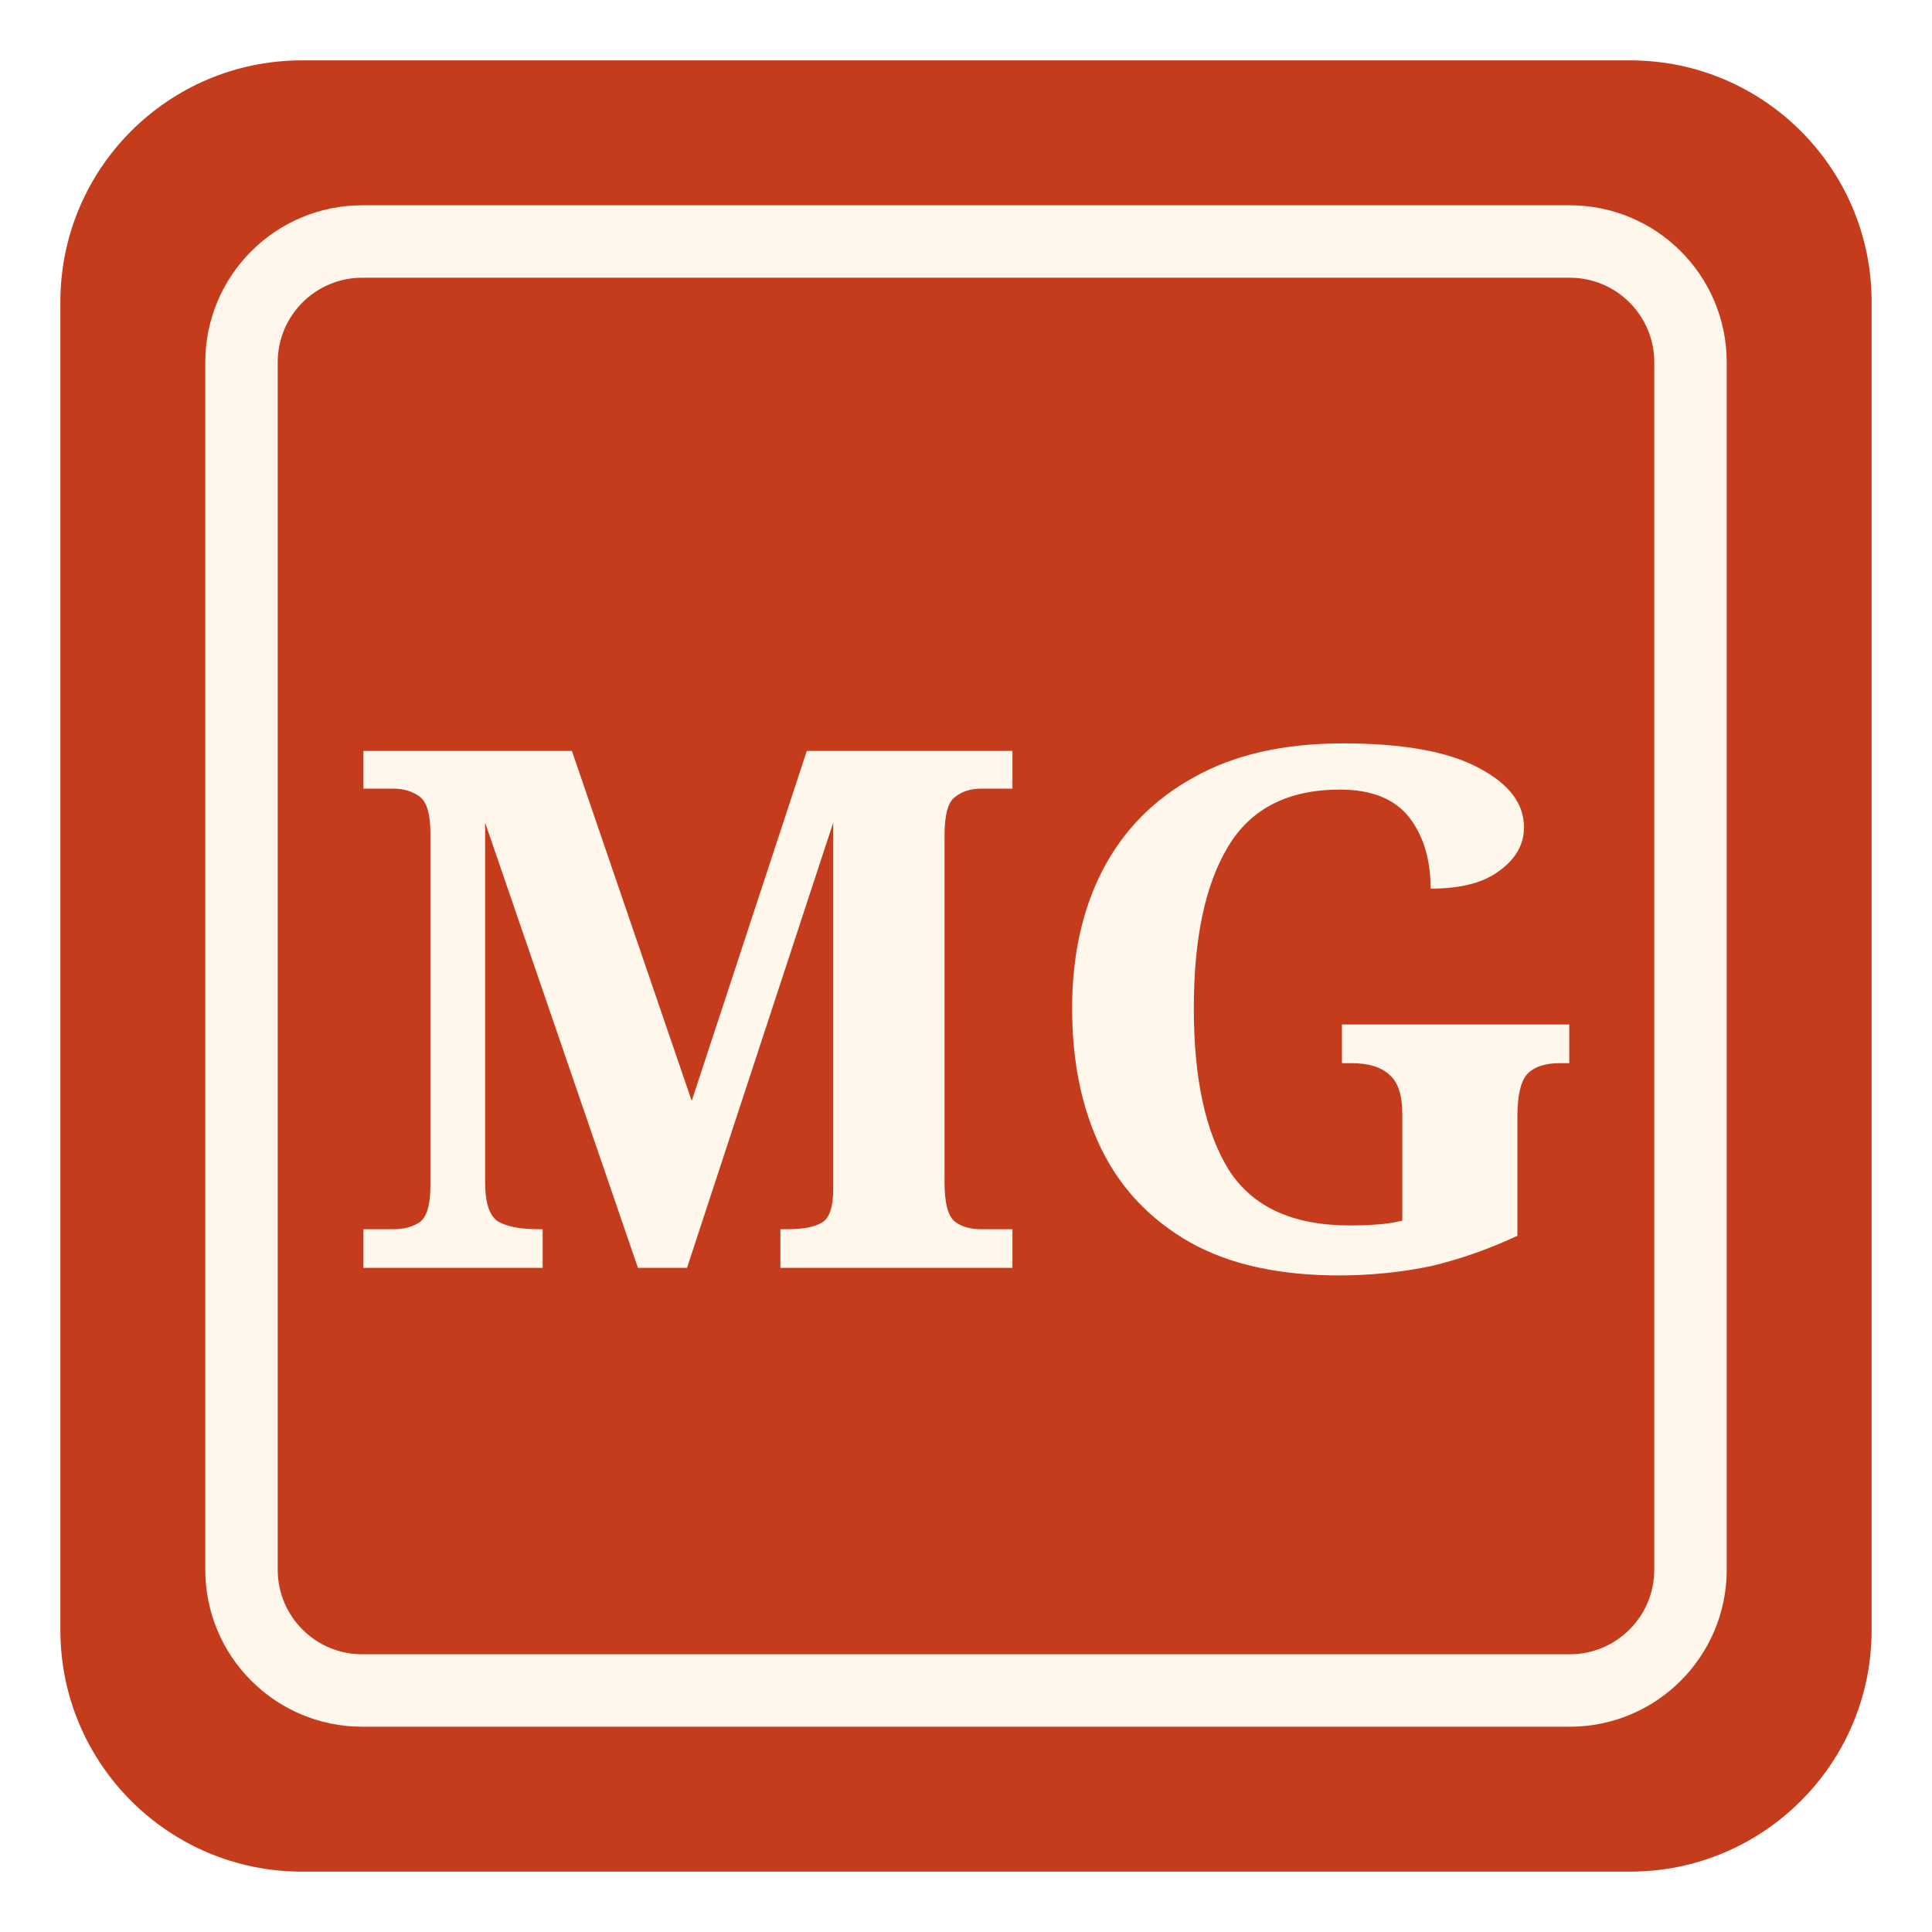
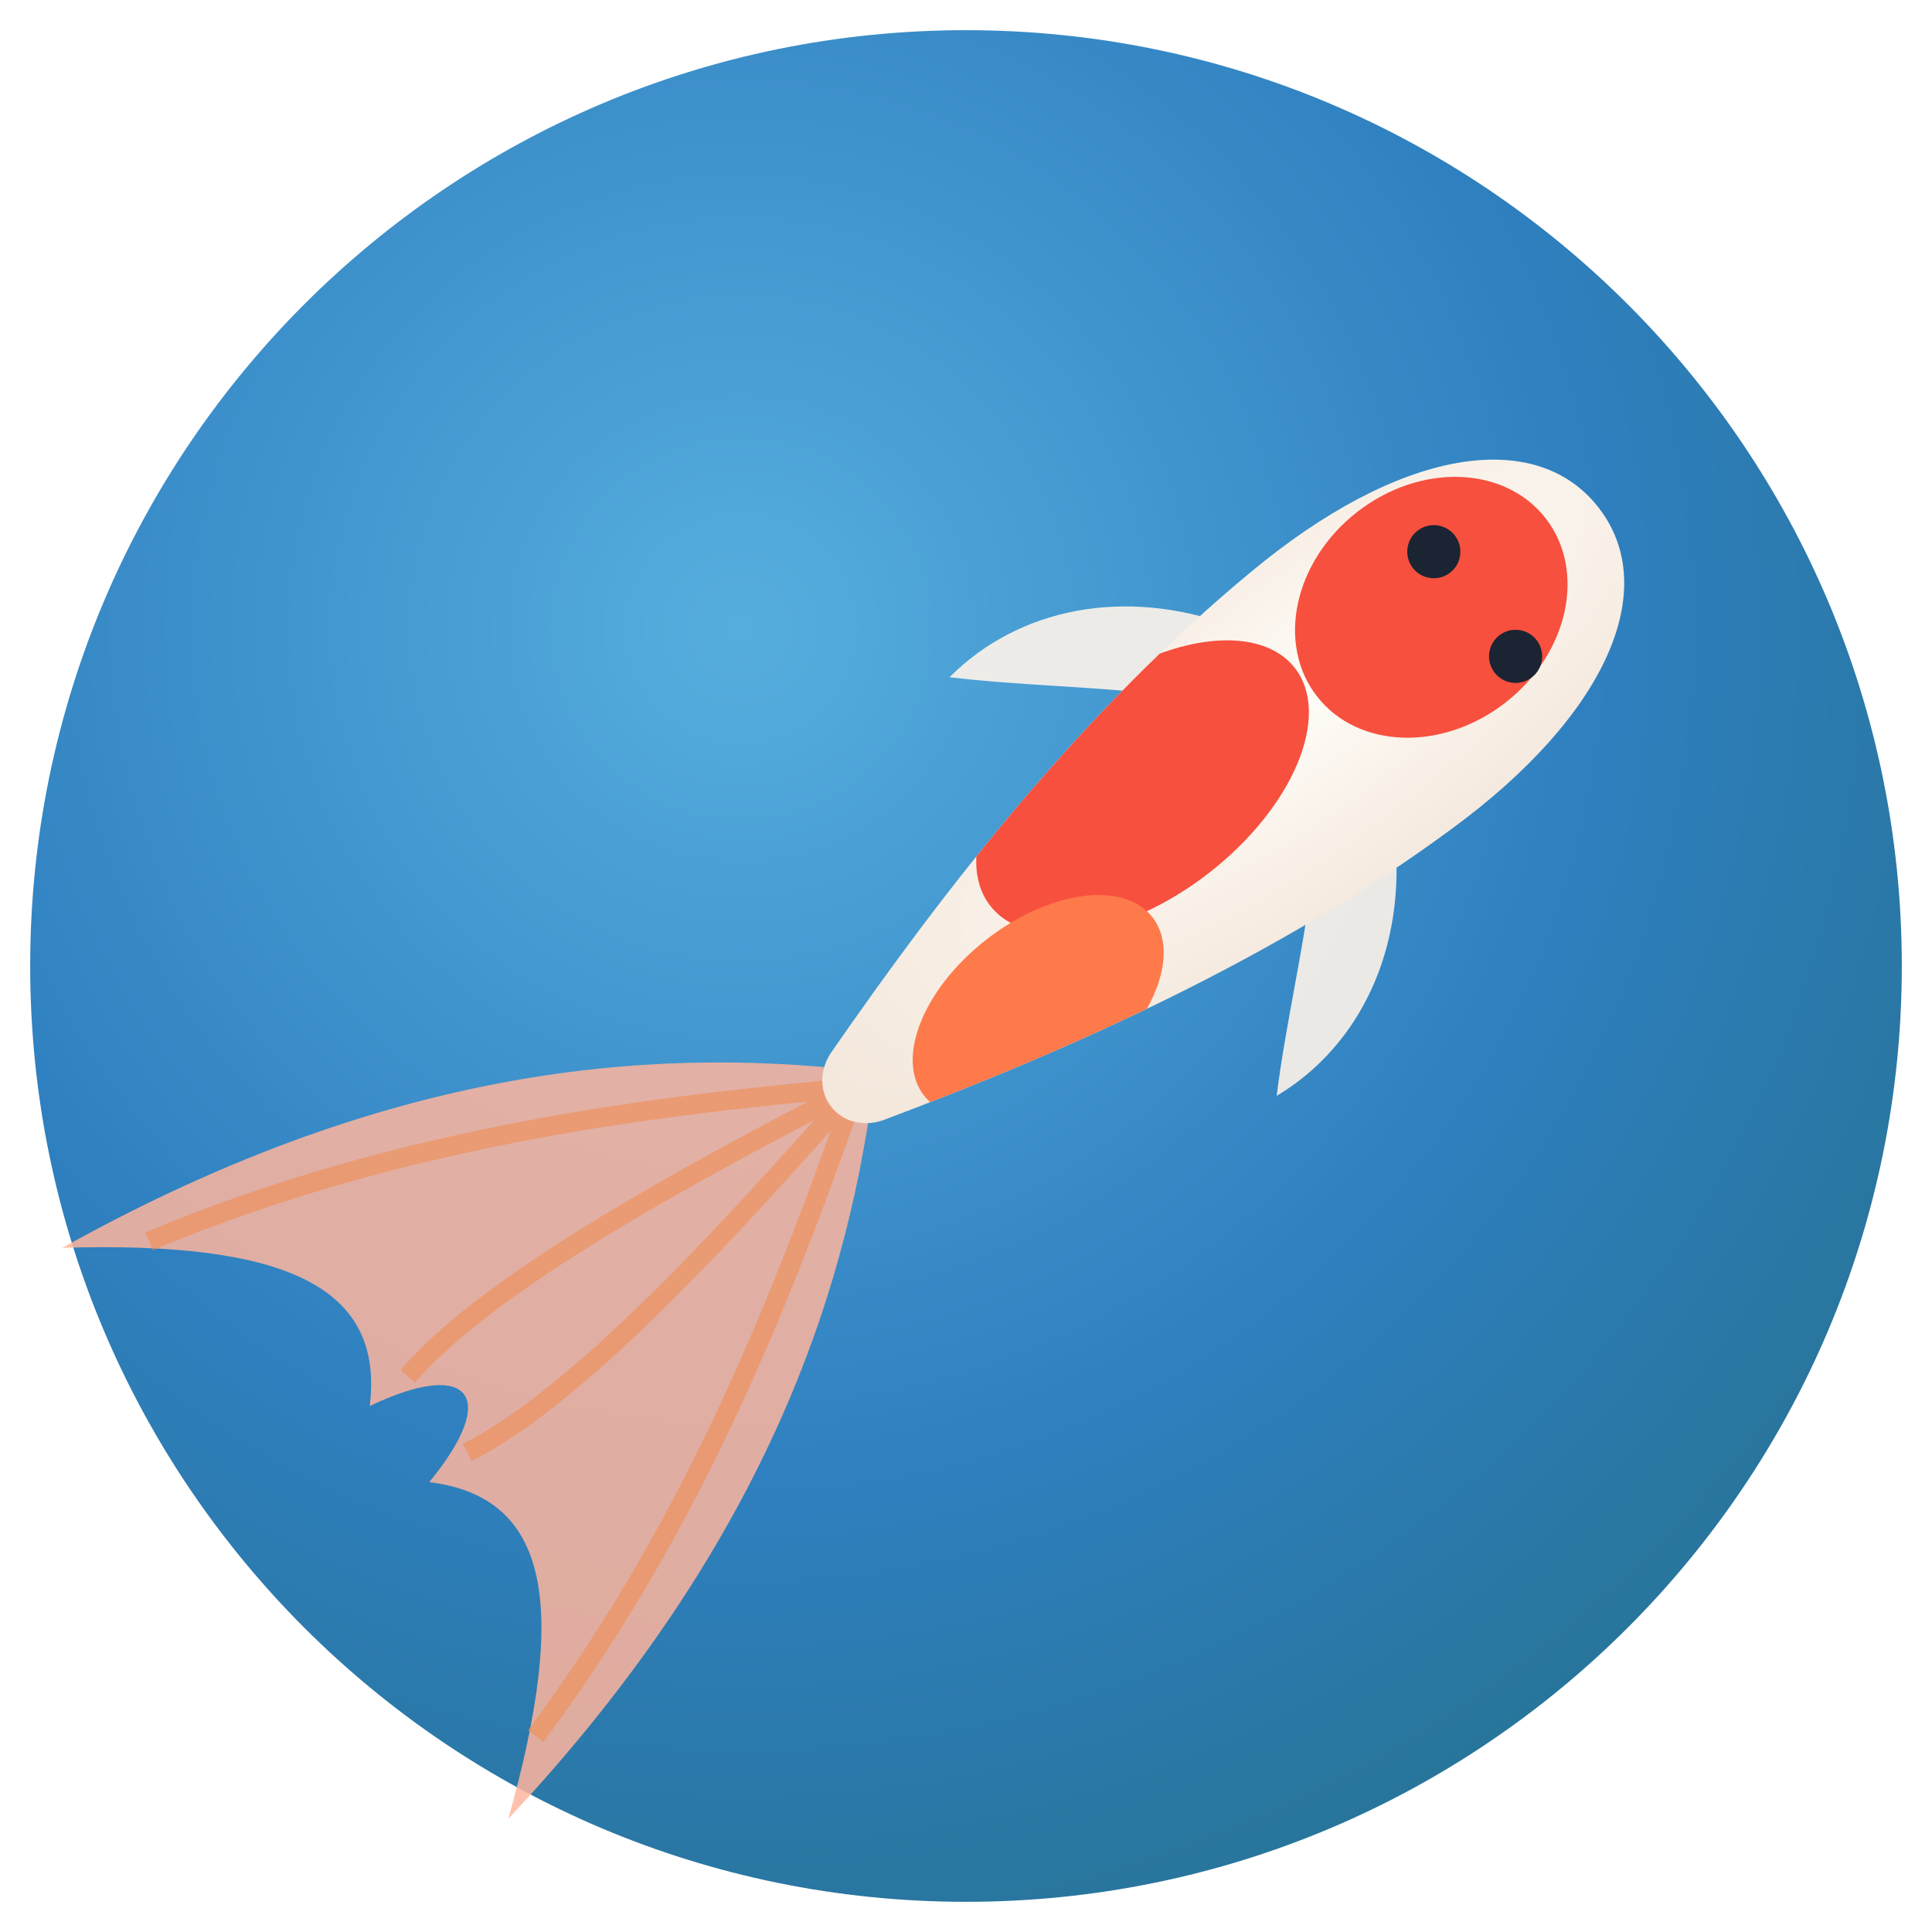
<svg xmlns="http://www.w3.org/2000/svg" viewBox="0 0 32 32">
-   <rect x="1" y="1" width="30" height="30" rx="4" fill="#c43c1c" />
-   <rect x="4" y="4" width="24" height="24" rx="2" fill="none" stroke="#fff6ec" stroke-width="1.2" />
-   <text x="16" y="21" text-anchor="middle" font-family="Georgia, serif" font-weight="700" font-size="12" fill="#fff6ec">MG</text>
+   <defs>
+     <radialGradient id="water" cx="0.38" cy="0.32" r="0.75">
+       <stop offset="0" stop-color="#56aede" />
+       <stop offset="0.6" stop-color="#2f80c0" />
+       <stop offset="1" stop-color="#277397" />
+     </radialGradient>
+     <radialGradient id="sheen" cx="0.65" cy="0.4" r="0.7">
+       <stop offset="0" stop-color="#fffdf8" />
+       <stop offset="1" stop-color="#f3e6da" />
+     </radialGradient>
+     <clipPath id="body">
+       <path d="M114 24C114 15.5 104 10 88 10.5C70 11 52 15.5 36 20.5C32.5 21.8 32.5 26.2 36 27.5C52 32.5 70 37 88 37.5C104 38 114 32.5 114 24Z" />
+     </clipPath>
+   </defs>
+   <circle cx="16" cy="16" r="15.5" fill="url(#water)" />
+   <g transform="translate(15.6 16.9) rotate(-38) scale(0.2) translate(-45 -24)">
+     <path d="M38 24C26 12 8 -1 -24 -6C-9 5 -5 13 -12 20C-3 22 -3 26 -12 28C-5 35 -9 43 -24 54C8 49 26 36 38 24Z" fill="#ffb59e" fill-opacity="0.85" />
+     <path d="M36 24C22 15 4 4 -18 -2M36 24C20 21 2 18 -8 20M36 24C20 27 2 30 -8 28M36 24C22 33 4 44 -18 50" fill="none" stroke="#f08a4b" stroke-opacity="0.55" stroke-width="1.6" />
+     <path d="M84 13C79 5 71 1 63 2C67 6 72 10 76 14Z" fill="#fff4ea" fill-opacity="0.9" />
+     <path d="M84 35C79 43 71 47 63 46C67 42 72 38 76 34Z" fill="#fff4ea" fill-opacity="0.9" />
+     <path d="M114 24C114 15.5 104 10 88 10.5C70 11 52 15.5 36 20.5C32.5 21.8 32.5 26.2 36 27.5C52 32.5 70 37 88 37.5C104 38 114 32.5 114 24Z" fill="url(#sheen)" />
+     <g clip-path="url(#body)">
+       <ellipse cx="98" cy="22" rx="12" ry="10" fill="#f7503e" />
+       <ellipse cx="70" cy="19" rx="16" ry="9" fill="#f7503e" />
+       <ellipse cx="52" cy="28" rx="12" ry="7" fill="#ff7a4a" />
+     </g>
+     <circle cx="101" cy="18.5" r="2.2" fill="#1b2433" />
+     <circle cx="101" cy="29.5" r="2.2" fill="#1b2433" />
+   </g>
</svg>
